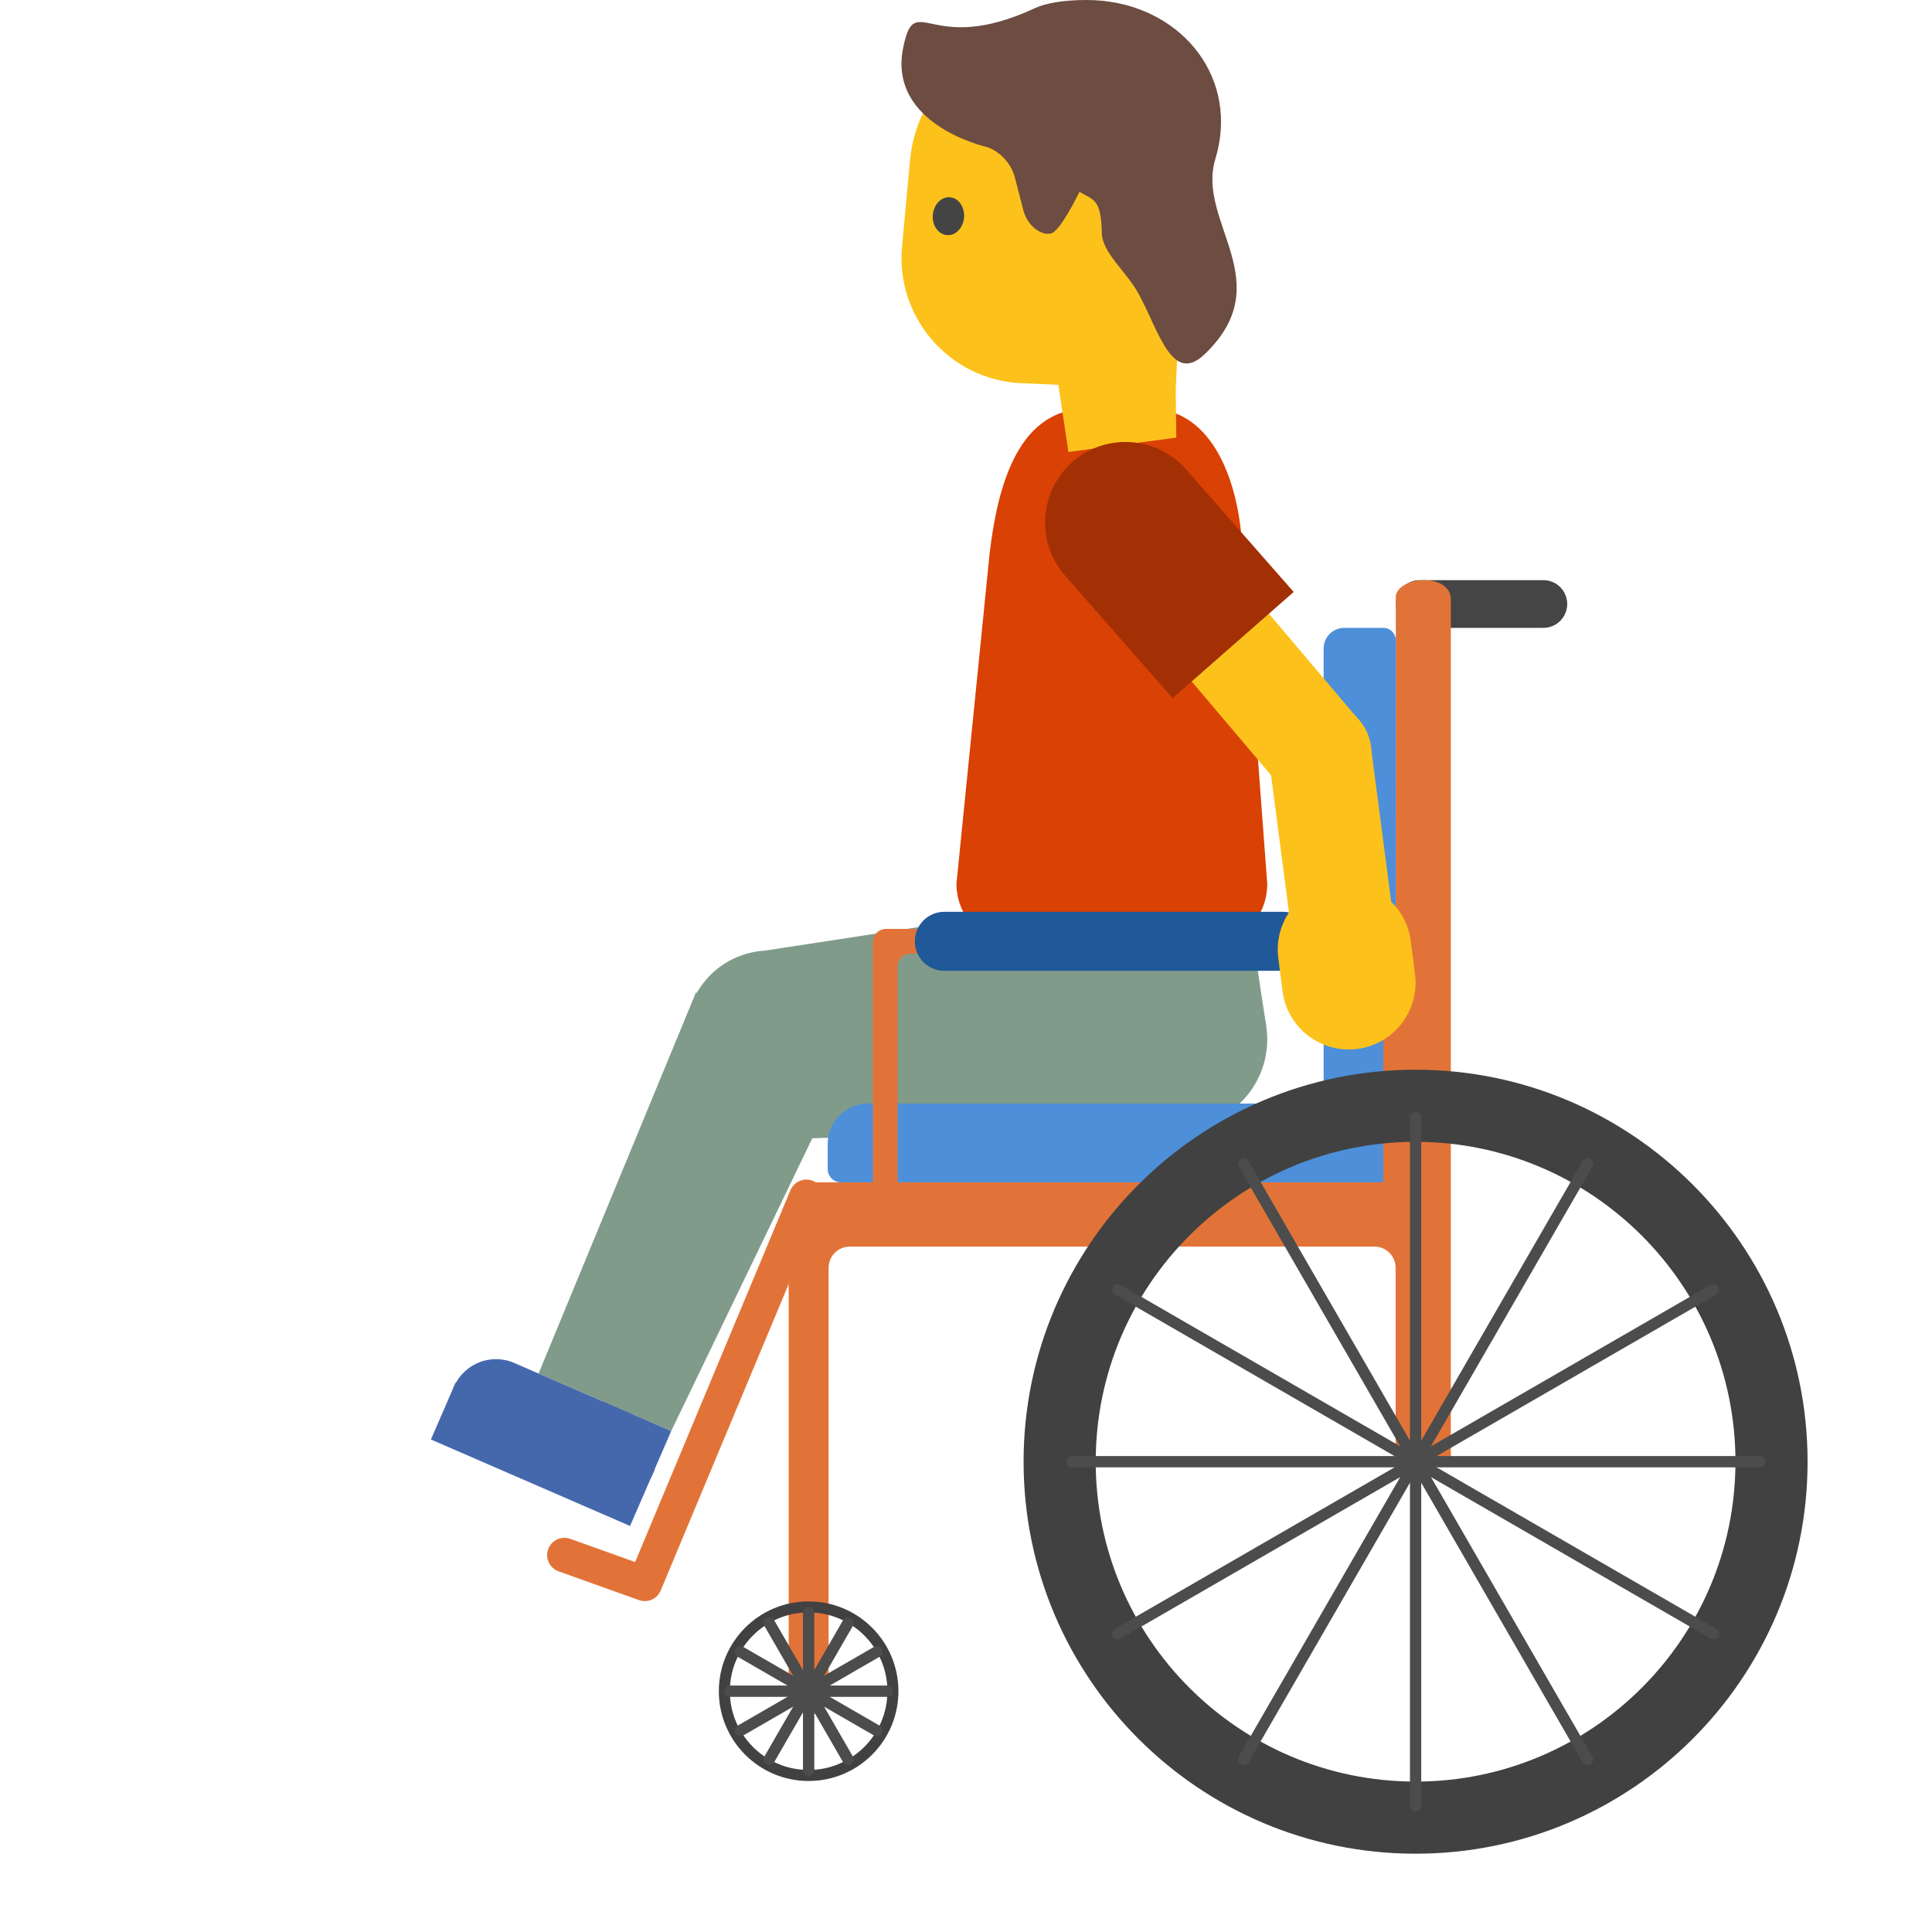
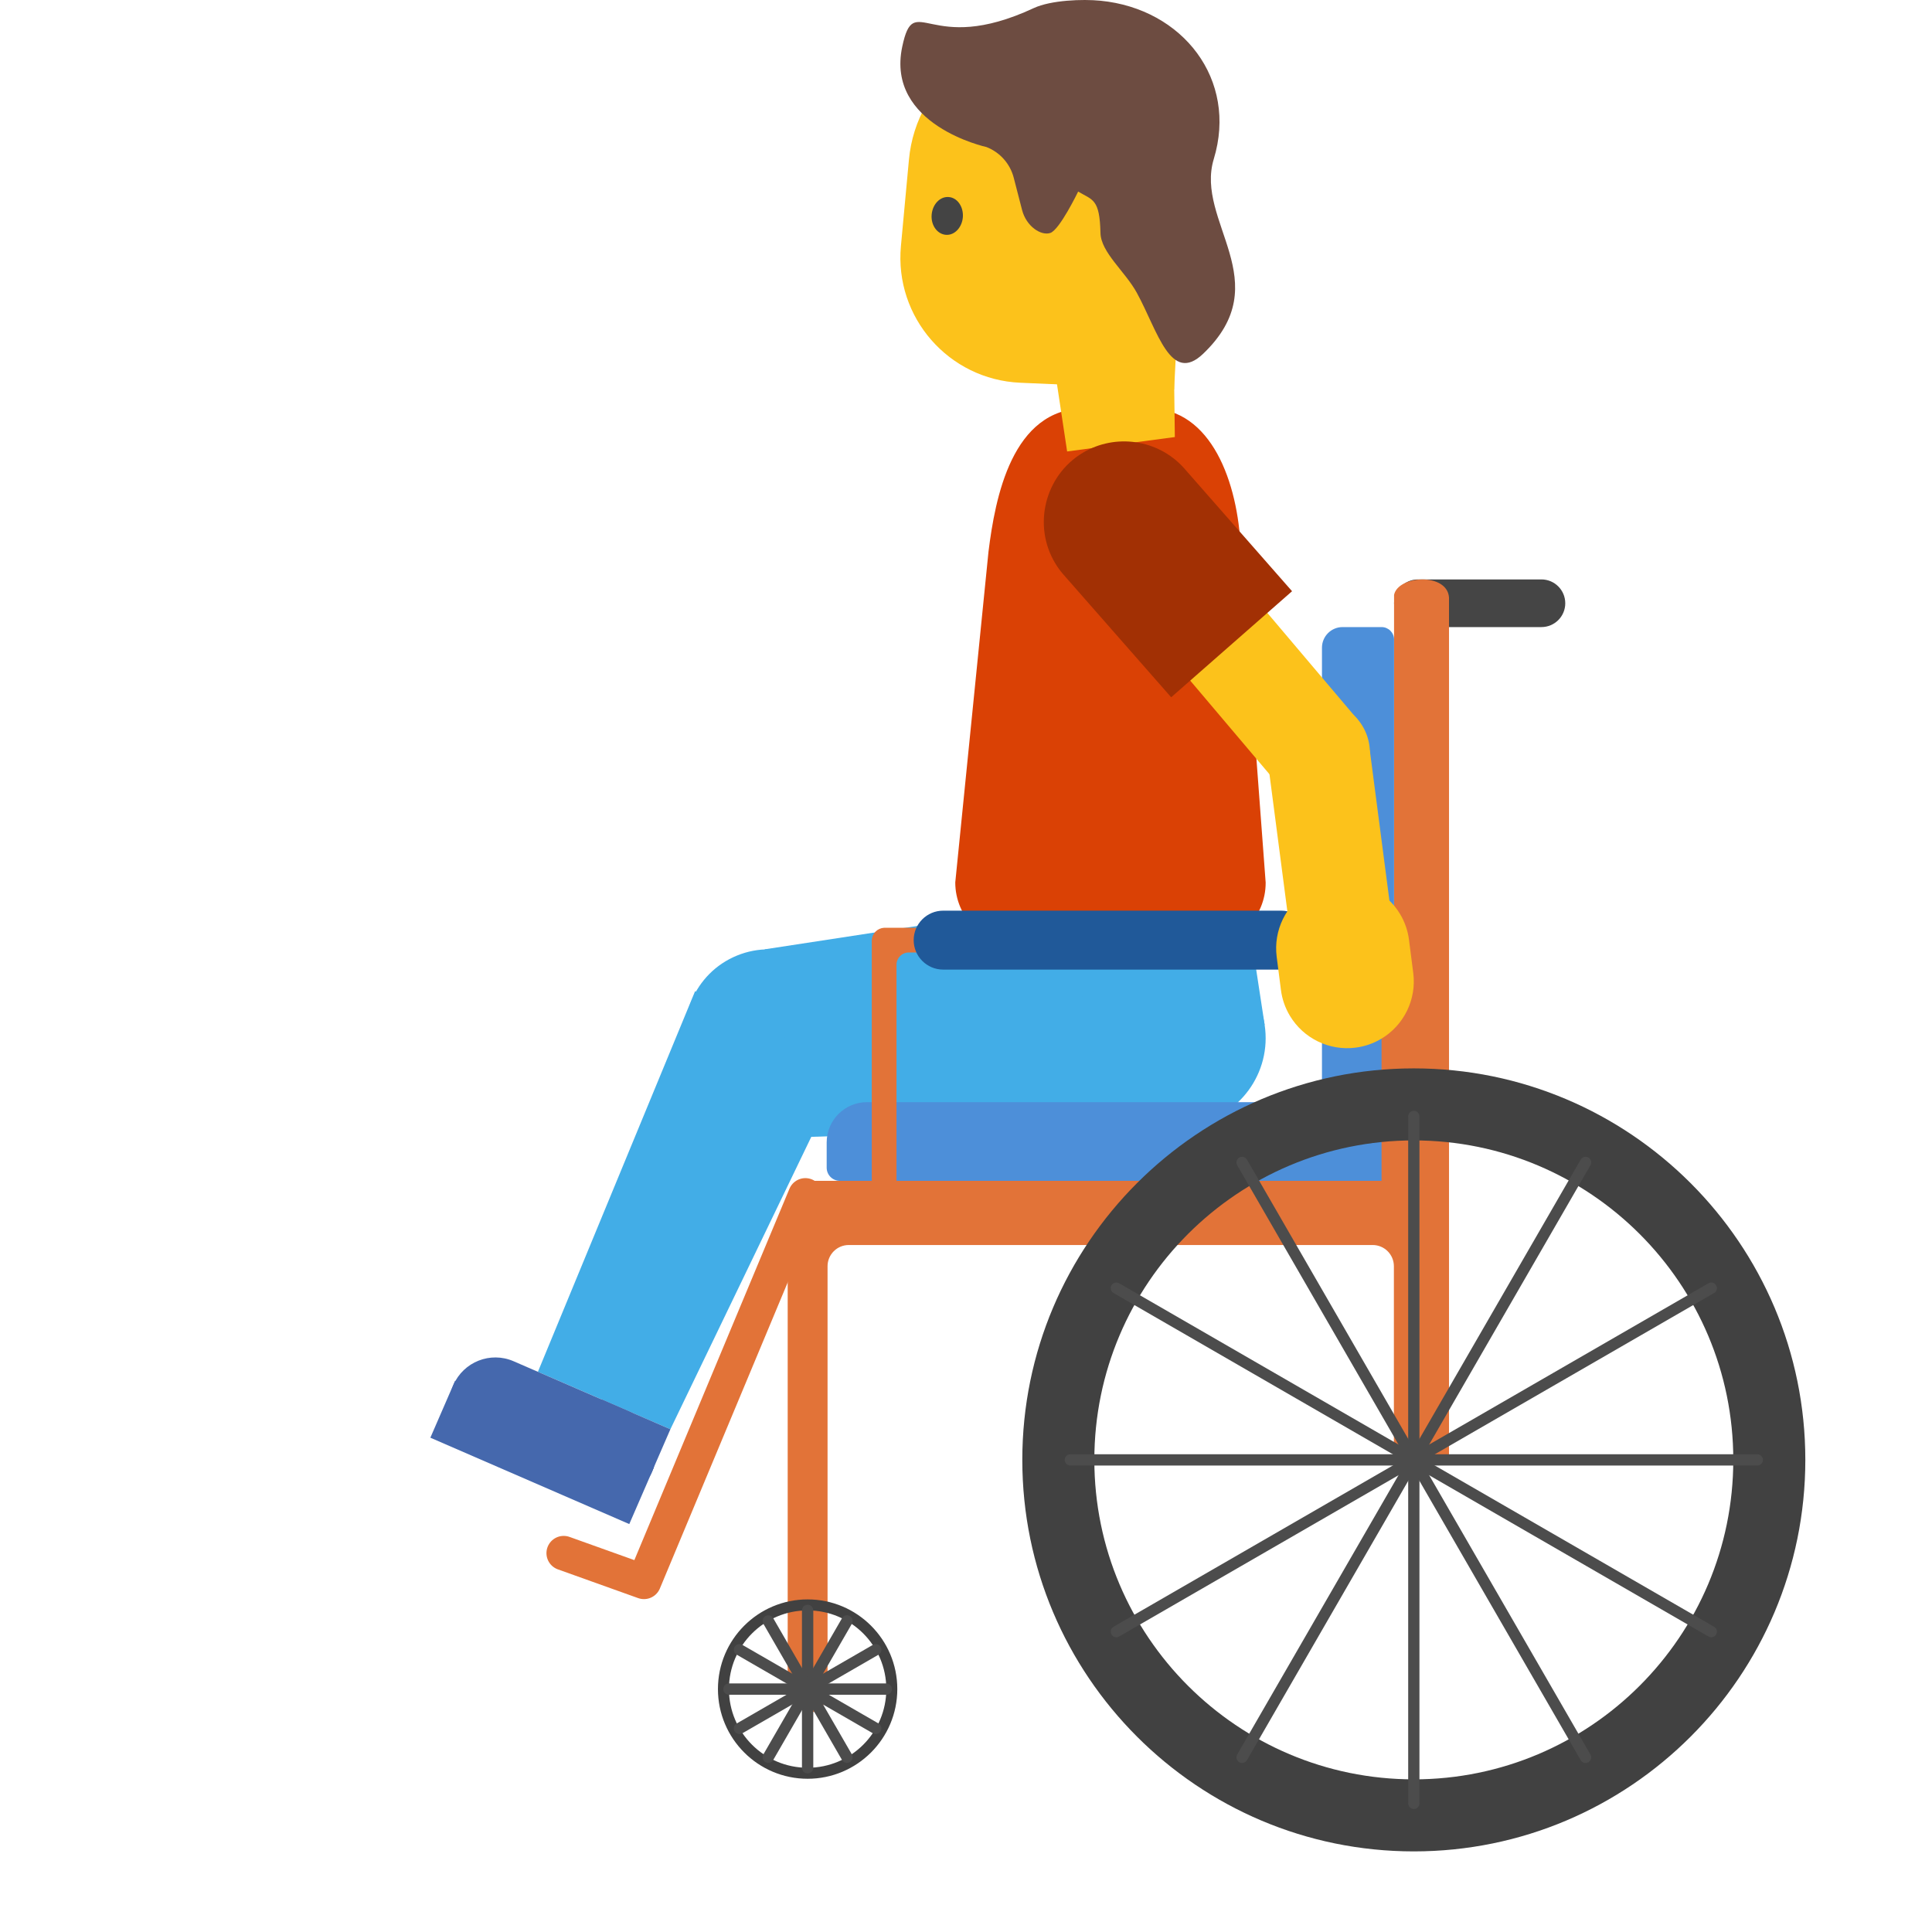
- <svg xmlns="http://www.w3.org/2000/svg" width="100%" height="100%" viewBox="0 0 128 128" version="1.1" xml:space="preserve" style="fill-rule:evenodd;clip-rule:evenodd;stroke-linecap:round;stroke-linejoin:round;stroke-miterlimit:1.5;">
-   <g transform="matrix(0.686704,0.726937,-0.726937,0.686704,75.4839,-32.102)">
-     <g transform="matrix(0.940823,0.200582,-0.200582,0.940823,27.819,-11.2384)">
-       <path d="M56.58,97.15L45.19,90.83L55.72,65.57L70.813,72.043L56.58,97.15Z" style="fill:rgb(129,155,138);fill-rule:nonzero;" />
+ <svg xmlns="http://www.w3.org/2000/svg" width="100%" height="100%" viewBox="0 0 534 534" version="1.1" xml:space="preserve" style="fill-rule:evenodd;clip-rule:evenodd;stroke-linecap:round;stroke-linejoin:round;stroke-miterlimit:1.5;">
+   <g>
+     <g>
+       <path d="M213.488,314.553l-2.104,-52.168l108.429,-16.602l9.299,65.164l-115.624,3.606Z" style="fill:#42ade7;fill-rule:nonzero;" />
    </g>
-     <g transform="matrix(0.921407,0.637254,-0.637254,0.921407,22.2003,-54.0698)">
-       <circle cx="100.597" cy="62.284" r="5.219" style="fill:rgb(129,155,138);" />
+     <g>
+       <path d="M349.542,283.251c2.035,13.291 -7.105,25.733 -20.396,27.768c-13.29,2.034 -25.733,-7.105 -27.767,-20.396c-2.034,-13.291 7.105,-25.733 20.396,-27.767c13.291,-2.035 25.733,7.104 27.767,20.395Z" style="fill:#42ade7;" />
    </g>
-     <g transform="matrix(1.02647,0.709914,-0.804869,1.16376,19.1722,-82.362)">
-       <rect x="97.204" y="60.409" width="7.987" height="8.265" style="fill:rgb(129,155,138);" />
+     <g>
+       <path d="M349.543,283.252l-6.284,-41.056l-48.167,7.372l6.283,41.056l48.168,-7.372Z" style="fill:#42ade7;" />
    </g>
  </g>
-   <g transform="matrix(0.918396,0,0,0.918396,16.3735,-4.39112)">
-     <path d="M69.01,73.11L55.76,73.11C53.242,73.11 51.17,71.038 51.17,68.52L53.57,44.63C54.05,40.75 55.26,34.27 60.55,34.27L65.13,34.27C69.69,34.27 71.59,39.66 71.79,44.41L73.59,68.53C73.6,71.05 71.55,73.11 69.01,73.11Z" style="fill:rgb(218,65,5);fill-rule:nonzero;" />
+   <g>
+     <path d="M332.3,261.47l-50.703,0c-9.636,0 -17.564,-7.929 -17.564,-17.564l9.184,-91.419c1.836,-14.847 6.467,-39.644 26.71,-39.644l17.526,-0c17.449,-0 24.72,20.626 25.485,38.802l6.888,92.299c0.038,9.643 -7.806,17.526 -17.526,17.526Z" style="fill:#da4105;fill-rule:nonzero;" />
  </g>
-   <g transform="matrix(0.717327,0,0,0.717327,33.8521,34.716)">
-     <g transform="matrix(1,0,0,1,5.47848,1.42109e-14)">
-       <g transform="matrix(1.843,0,0,1.843,-39.8784,-79.2615)">
-         <path d="M71.599,47.017C71.599,46.357 71.063,45.821 70.403,45.821L64.204,45.821C63.545,45.821 63.009,46.357 63.009,47.017C63.009,47.677 63.545,48.212 64.204,48.212L70.403,48.212C71.063,48.212 71.599,47.677 71.599,47.017Z" style="fill:rgb(69,69,69);" />
+   <g>
+     <g>
+       <g>
+         <path d="M432.635,166.74c-0,-3.635 -2.953,-6.588 -6.588,-6.588l-34.147,0c-3.63,0 -6.583,2.953 -6.583,6.588c0,3.636 2.953,6.583 6.583,6.583l34.147,-0c3.635,-0 6.588,-2.947 6.588,-6.583Z" style="fill:#454545;" />
      </g>
-       <g transform="matrix(1.843,0,0,1.843,-39.8784,-79.2615)">
-         <path d="M64.991,90.136C64.782,91.14 63.084,91.227 63,90L63,80.283C63,79.695 62.523,79.218 61.935,79.218L35.648,79.218C35.365,79.218 35.094,79.33 34.895,79.53C34.695,79.73 34.583,80 34.583,80.283L34.583,101.5C34.445,103.524 32.649,102.466 32.583,101.5L32.583,76.998C32.634,76.222 33.025,76.035 33.583,75.998L61.936,75.998C62.524,75.998 63,75.522 63,74.934C63.002,69.662 63.009,46.595 63.009,46.595C63.214,45.611 65.68,45.471 65.766,46.731L65.766,90C65.767,89.996 64.994,90.091 64.991,90.136Z" style="fill:rgb(226,115,56);fill-rule:nonzero;" />
+       <g>
+         <path d="M396.235,404.26c-1.151,5.531 -10.505,6.01 -10.967,-0.749l-0,-53.526c-0,-3.239 -2.628,-5.866 -5.867,-5.866l-144.801,-0c-1.559,-0 -3.052,0.616 -4.148,1.718c-1.102,1.102 -1.719,2.589 -1.719,4.148l0,116.873c-0.76,11.149 -10.653,5.322 -11.017,0l0,-134.968c0.281,-4.275 2.435,-5.305 5.509,-5.509l156.182,0c3.239,0 5.861,-2.622 5.861,-5.861c0.011,-29.04 0.049,-156.104 0.049,-156.104c1.129,-5.421 14.713,-6.192 15.187,0.749l0,238.346c0.006,-0.022 -4.252,0.501 -4.269,0.749Z" style="fill:#e27338;fill-rule:nonzero;" />
      </g>
-       <g transform="matrix(1.843,0,0,1.843,-47.294,-70.7295)">
-         <g transform="matrix(0.5625,0,0,0.5625,13.9817,41.7456)">
-           <path d="M42,90C46.415,90 50,93.585 50,98C50,102.415 46.415,106 42,106C37.585,106 34,102.415 34,98C34,93.585 37.585,90 42,90ZM42,90.981C45.874,90.981 49.019,94.126 49.019,98C49.019,101.874 45.874,105.019 42,105.019C38.126,105.019 34.981,101.874 34.981,98C34.981,94.126 38.126,90.981 42,90.981Z" style="fill:rgb(65,65,65);" />
+       <g>
+         <g>
+           <path d="M223.225,442.07c13.68,0 24.788,11.108 24.788,24.788c0,13.68 -11.108,24.789 -24.788,24.789c-13.68,-0 -24.788,-11.109 -24.788,-24.789c-0,-13.68 11.108,-24.788 24.788,-24.788Zm0,3.04c12.004,-0 21.749,9.745 21.749,21.748c-0,12.004 -9.745,21.749 -21.749,21.749c-12.004,-0 -21.748,-9.745 -21.748,-21.749c-0,-12.003 9.744,-21.748 21.748,-21.748Z" style="fill:#414141;" />
        </g>
-         <g transform="matrix(0.28125,0,0,0.28125,19.6067,71.5581)">
-           <path d="M64,75.963L64,104.037" style="fill:none;stroke:rgb(76,76,76);stroke-width:2.02px;" />
+         <g>
+           <path d="M223.225,445.111l0,43.494" style="fill:none;stroke:#4c4c4c;stroke-width:3.13px;" />
        </g>
-         <g transform="matrix(0.24357,0.140625,-0.140625,0.24357,34.6745,65.9493)">
-           <path d="M64,75.963L64,104.037" style="fill:none;stroke:rgb(76,76,76);stroke-width:2.02px;" />
+         <g>
+           <path d="M234.099,448.025l-21.747,37.667" style="fill:none;stroke:#4c4c4c;stroke-width:3.13px;" />
        </g>
-         <g transform="matrix(0.140625,0.24357,-0.24357,0.140625,50.528,68.6258)">
-           <path d="M64,75.963L64,104.037" style="fill:none;stroke:rgb(76,76,76);stroke-width:2.02px;" />
+         <g>
+           <path d="M242.059,455.985l-37.667,21.746" style="fill:none;stroke:#4c4c4c;stroke-width:3.13px;" />
        </g>
-         <g transform="matrix(7.80626e-17,0.28125,-0.28125,7.80626e-17,62.9192,78.8706)">
-           <path d="M64,75.963L64,104.037" style="fill:none;stroke:rgb(76,76,76);stroke-width:2.02px;" />
+         <g>
+           <path d="M244.972,466.858l-43.494,0" style="fill:none;stroke:#4c4c4c;stroke-width:3.13px;" />
        </g>
-         <g transform="matrix(-0.140625,0.24357,-0.24357,-0.140625,68.528,93.9383)">
-           <path d="M64,75.963L64,104.037" style="fill:none;stroke:rgb(76,76,76);stroke-width:2.02px;" />
+         <g>
+           <path d="M242.059,477.731l-37.667,-21.746" style="fill:none;stroke:#4c4c4c;stroke-width:3.13px;" />
        </g>
-         <g transform="matrix(-0.24357,0.140625,-0.140625,-0.24357,65.8514,109.792)">
-           <path d="M64,75.963L64,104.037" style="fill:none;stroke:rgb(76,76,76);stroke-width:2.02px;" />
+         <g>
+           <path d="M234.098,485.692l-21.747,-37.666" style="fill:none;stroke:#4c4c4c;stroke-width:3.13px;" />
        </g>
      </g>
-       <g transform="matrix(1.843,0,0,1.843,-39.8784,-79.2615)">
-         <path d="M63.001,72.05L36.561,72.05C35.444,72.05 34.539,72.955 34.539,74.072L34.539,75.337C34.539,75.702 34.835,75.998 35.2,75.998L62.32,75.998C62.5,75.998 62.674,75.926 62.802,75.798C62.929,75.67 63.001,75.497 63.001,75.316L63.001,72.05Z" style="fill:rgb(77,143,217);" />
+       <g>
+         <path d="M385.273,304.634l-145.644,-0c-6.153,-0 -11.138,4.985 -11.138,11.138l-0,6.968c-0,2.011 1.63,3.641 3.641,3.641l149.39,0c0.991,0 1.95,-0.396 2.655,-1.101c0.7,-0.706 1.096,-1.658 1.096,-2.656l0,-17.99Z" style="fill:#4d8fd9;" />
      </g>
-       <g transform="matrix(1.843,0,0,1.843,-39.8784,-79.2615)">
-         <path d="M63.009,48.839C63.009,48.493 62.728,48.212 62.382,48.212L60.426,48.212C59.854,48.212 59.391,48.676 59.391,49.248L59.391,72.05L63.009,72.05L63.009,48.839Z" style="fill:rgb(77,143,217);" />
+       <g>
+         <path d="M385.317,176.777c0,-1.906 -1.548,-3.454 -3.454,-3.454l-10.774,-0c-3.151,-0 -5.701,2.556 -5.701,5.707l-0,125.604l19.929,-0l0,-127.857Z" style="fill:#4d8fd9;" />
      </g>
-       <g transform="matrix(1.25238,0,0,1,-7.3421,0)">
-         <path d="M66.843,37.408C67.289,37.51 67.608,37.774 67.645,38.542L67.645,60.802C67.585,61.997 65.908,62.566 65.82,60.802L65.82,39.685L30.907,39.685C30.667,39.685 30.438,39.805 30.268,40.017C30.099,40.229 30.004,40.516 30.004,40.816L30.004,60.802C29.888,63.105 28.238,61.996 28.178,60.802L28.178,38.542C28.208,37.927 28.589,37.437 29.091,37.399L66.733,37.399C66.769,37.402 66.806,37.405 66.843,37.408Z" style="fill:rgb(226,115,56);fill-rule:nonzero;" />
+       <g>
+         <path d="M385.686,256.457c1.67,0.305 2.864,1.094 3.003,3.39l-0,66.532c-0.225,3.572 -6.502,5.272 -6.832,-0l0,-63.116l-130.686,0c-0.898,0 -1.755,0.359 -2.392,0.992c-0.632,0.634 -0.988,1.492 -0.988,2.388l0,59.736c-0.434,6.883 -6.61,3.569 -6.835,-0l-0,-66.532c0.112,-1.838 1.538,-3.303 3.418,-3.417l140.901,0c0.134,0.009 0.273,0.018 0.411,0.027Z" style="fill:#e27338;fill-rule:nonzero;" />
      </g>
-       <g transform="matrix(1.35467,0,0,1,-13.3932,-0.472337)">
-         <path d="M60.483,39.015C60.483,37.511 59.582,36.29 58.472,36.29L35.39,36.29C34.28,36.29 33.378,37.511 33.378,39.015C33.378,40.519 34.28,41.74 35.39,41.74L58.472,41.74C59.582,41.74 60.483,40.519 60.483,39.015Z" style="fill:rgb(32,89,153);" />
+       <g>
+         <path d="M362.285,259.849c0,-4.496 -3.648,-8.145 -8.142,-8.145l-93.457,0c-4.495,0 -8.147,3.649 -8.147,8.145c0,4.495 3.652,8.144 8.147,8.144l93.457,0c4.494,0 8.142,-3.649 8.142,-8.144Z" style="fill:#205999;" />
      </g>
-       <g transform="matrix(2.26282,0,0,2.26282,-66.7471,-117.046)">
-         <g transform="matrix(2,0,0,2,-20,-106)">
-           <path d="M42,90C46.415,90 50,93.585 50,98C50,102.415 46.415,106 42,106C37.585,106 34,102.415 34,98C34,93.585 37.585,90 42,90ZM42,91.472C45.603,91.472 48.528,94.397 48.528,98C48.528,101.603 45.603,104.528 42,104.528C38.397,104.528 35.472,101.603 35.472,98C35.472,94.397 38.397,91.472 42,91.472Z" style="fill:rgb(65,65,65);" />
+       <g>
+         <g>
+           <path d="M390.775,295.297c59.72,-0 108.213,48.492 108.213,108.212c-0,59.719 -48.493,108.212 -108.213,108.212c-59.719,-0 -108.212,-48.493 -108.212,-108.212c0,-59.72 48.493,-108.212 108.212,-108.212Zm0,19.911c48.736,-0 88.302,39.565 88.302,88.301c-0,48.736 -39.566,88.301 -88.302,88.301c-48.736,-0 -88.301,-39.565 -88.301,-88.301c0,-48.736 39.565,-88.301 88.301,-88.301Z" style="fill:#414141;" />
        </g>
-         <path d="M64,75.963L64,104.037" style="fill:none;stroke:rgb(76,76,76);stroke-width:0.46px;" />
-         <g transform="matrix(0.866025,0.5,-0.5,0.866025,53.5744,-19.9423)">
-           <path d="M64,75.963L64,104.037" style="fill:none;stroke:rgb(76,76,76);stroke-width:0.46px;" />
+         <path d="M390.775,308.573l0,189.872" style="fill:none;stroke:#4c4c4c;stroke-width:3.11px;" />
+         <g>
+           <path d="M438.243,321.292l-94.935,164.433" style="fill:none;stroke:#4c4c4c;stroke-width:3.11px;" />
        </g>
-         <g transform="matrix(0.5,0.866025,-0.866025,0.5,109.942,-10.4256)">
-           <path d="M64,75.963L64,104.037" style="fill:none;stroke:rgb(76,76,76);stroke-width:0.46px;" />
+         <g>
+           <path d="M472.991,356.041l-164.434,94.936" style="fill:none;stroke:#4c4c4c;stroke-width:3.11px;" />
        </g>
-         <g transform="matrix(2.77556e-16,1,-1,2.77556e-16,154,26)">
-           <path d="M64,75.963L64,104.037" style="fill:none;stroke:rgb(76,76,76);stroke-width:0.46px;" />
+         <g>
+           <path d="M485.711,403.509l-189.871,-0" style="fill:none;stroke:#4c4c4c;stroke-width:3.11px;" />
        </g>
-         <g transform="matrix(-0.5,0.866025,-0.866025,-0.5,173.942,79.5744)">
-           <path d="M64,75.963L64,104.037" style="fill:none;stroke:rgb(76,76,76);stroke-width:0.46px;" />
+         <g>
+           <path d="M472.991,450.977l-164.434,-94.936" style="fill:none;stroke:#4c4c4c;stroke-width:3.11px;" />
        </g>
-         <g transform="matrix(-0.866025,0.5,-0.5,-0.866025,164.426,135.942)">
-           <path d="M64,75.963L64,104.037" style="fill:none;stroke:rgb(76,76,76);stroke-width:0.46px;" />
+         <g>
+           <path d="M438.246,485.724l-94.936,-164.434" style="fill:none;stroke:#4c4c4c;stroke-width:3.11px;" />
        </g>
      </g>
    </g>
-     <g transform="matrix(1,0,0,1,5.47848,-6.00073)">
-       <path d="M21.807,68.146L6.88,103.889L-0.543,101.232" style="fill:none;stroke:rgb(226,115,56);stroke-width:3.19px;" />
+     <g>
+       <path d="M222.603,330.394l-44.615,106.831l-22.186,-7.942" style="fill:none;stroke:#e27338;stroke-width:9.53px;" />
    </g>
  </g>
-   <g transform="matrix(-0.455105,0.754592,-0.754592,-0.455105,142.475,64.7284)">
-     <g transform="matrix(0.956731,-0.100237,0.100237,0.956731,14.8235,14.9728)">
-       <g transform="matrix(0.677079,-0.73591,0.73591,0.677079,-67.3195,53.0202)">
-         <circle cx="51.13" cy="93.56" r="6.54" style="fill:rgb(129,155,138);" />
+   <g>
+     <g>
+       <g>
+         <path d="M233.818,276.743c4.831,11.798 -0.824,25.299 -12.622,30.13c-11.798,4.832 -25.3,-0.824 -30.131,-12.622c-4.832,-11.798 0.824,-25.299 12.622,-30.131c11.798,-4.831 25.299,0.825 30.131,12.623Z" style="fill:#42ade7;" />
      </g>
-       <g transform="matrix(-0.183449,-0.983029,0.983029,-0.183449,-47.2217,146.219)">
-         <path d="M51.386,126.289L40.223,124.539L44.65,92.62L57.46,95.571L51.386,126.289Z" style="fill:rgb(129,155,138);fill-rule:nonzero;" />
+       <g>
+         <path d="M185.29,395.046l-36.613,-15.884l43.445,-105.201l41.179,21.45l-48.011,99.635Z" style="fill:#42ade7;fill-rule:nonzero;" />
      </g>
    </g>
-     <g transform="matrix(-0.274047,-0.922106,0.922106,-0.274047,-9.69521,158.6)">
-       <path d="M47.52,126.55L37.85,125.03C36.112,124.759 34.816,123.247 34.816,121.488C34.816,121.301 34.831,121.114 34.86,120.93C35.17,118.97 37,117.63 38.96,117.94L48.63,119.46C50.59,119.77 51.93,121.6 51.62,123.56C51.315,125.504 49.465,126.853 47.52,126.55Z" style="fill:rgb(69,104,173);fill-rule:nonzero;" />
-       <path d="M34.907,120.575L51.672,123.209L50.919,128L34.154,125.366L34.907,120.575Z" style="fill:rgb(69,104,173);fill-rule:nonzero;" />
-       <path d="M46.38,119.101L52.169,120.011L51.557,123.903L45.768,122.993L46.38,119.101Z" style="fill:rgb(69,104,173);fill-rule:nonzero;" />
+     <g>
+       <path d="M163.597,413.277l-31.713,-13.773c-5.702,-2.468 -8.791,-8.787 -7.231,-14.801c0.166,-0.639 0.383,-1.265 0.645,-1.868c2.798,-6.426 10.243,-9.385 16.669,-6.586l31.713,13.773c6.426,2.798 9.384,10.243 6.586,16.669c-2.767,6.376 -10.288,9.347 -16.669,6.586Z" style="fill:#4568ad;fill-rule:nonzero;" />
+       <path d="M125.774,381.663l54.981,23.874l-6.823,15.712l-54.982,-23.874l6.824,-15.712Z" style="fill:#4568ad;fill-rule:nonzero;" />
+       <path d="M166.306,386.799l18.985,8.246l-5.545,12.763l-18.984,-8.246l5.544,-12.763Z" style="fill:#4568ad;fill-rule:nonzero;" />
    </g>
  </g>
-   <g transform="matrix(0.918396,0,0,0.918396,16.3735,-4.39112)">
-     <path d="M66.9,26.13L67.03,36.35L59.25,37.39L56.22,17.31L66.9,26.13Z" style="fill:rgb(252,194,27);fill-rule:nonzero;" />
+   <g>
+     <path d="M324.226,81.694l0.497,39.108l-29.771,3.98l-11.595,-76.839l40.869,33.751Z" style="fill:#fcc21b;fill-rule:nonzero;" />
  </g>
-   <g transform="matrix(0.916199,-0.0634989,0.0634989,0.916199,14.6967,-0.314557)">
+   <g>
    <g>
-       <path d="M68.71,16.23L66.67,33.16L55.62,31.91C50.48,31.33 46.87,26.57 47.7,21.47L48.71,15.28C49.64,9.56 55.3,5.89 60.9,7.38L63.12,7.97C66.77,8.95 69.16,12.47 68.71,16.23Z" style="fill:rgb(252,194,27);fill-rule:nonzero;" />
+       <path d="M327.831,42.468l-3.309,65.17l-42.514,-1.848c-19.775,-0.854 -34.816,-18.071 -32.997,-37.759l2.218,-23.898c2.037,-22.082 22.673,-37.59 44.445,-33.383l8.631,1.665c14.193,2.775 24.249,15.58 23.526,30.053Z" style="fill:#fcc21b;fill-rule:nonzero;" />
    </g>
-     <path d="M52.31,19.68C52.2,20.43 51.62,20.97 51,20.88C50.38,20.79 49.96,20.12 50.07,19.37C50.18,18.62 50.76,18.08 51.38,18.17C52,18.25 52.41,18.93 52.31,19.68" style="fill:rgb(68,68,68);fill-rule:nonzero;" />
-     <g transform="matrix(0.987387,0.0684327,-0.0684327,0.987387,1.65181,-5.05761)">
-       <path d="M70.326,31.373C67.946,33.651 67.007,29.712 65.482,26.925C64.635,25.377 62.863,23.982 62.83,22.56C62.773,20.06 62.26,20.17 61.2,19.54C61.2,19.54 59.85,22.335 59.168,22.56C58.486,22.785 57.417,22.075 57.11,20.89L56.5,18.53C56.236,17.508 55.494,16.673 54.51,16.29C54.51,16.29 47.15,14.697 48.362,8.971C49.253,4.762 50.263,9.735 57.96,6.15C59.211,5.567 61.53,5.482 62.83,5.612C68.85,6.202 72.859,11.379 71.099,17.161C69.705,21.74 75.809,26.121 70.326,31.373Z" style="fill:rgb(109,76,65);fill-rule:nonzero;" />
+     <path d="M266.136,59.978c-0.221,2.892 -2.292,5.107 -4.683,4.927c-2.391,-0.179 -4.171,-2.626 -3.95,-5.518c0.222,-2.892 2.293,-5.107 4.684,-4.928c2.388,0.142 4.133,2.629 3.949,5.519" style="fill:#444;fill-rule:nonzero;" />
+     <g>
+       <path d="M332.56,97.769c-9.014,8.627 -12.57,-6.291 -18.346,-16.847c-3.208,-5.863 -9.92,-11.146 -10.045,-16.532c-0.215,-9.469 -2.158,-9.052 -6.173,-11.438c-0,-0 -5.113,10.586 -7.696,11.438c-2.583,0.852 -6.632,-1.837 -7.795,-6.325l-2.31,-8.939c-1,-3.87 -3.81,-7.033 -7.537,-8.484c-0,0 -27.876,-6.033 -23.285,-27.72c3.374,-15.941 7.2,2.894 36.352,-10.684c4.738,-2.208 13.521,-2.53 18.444,-2.038c22.801,2.235 37.985,21.842 31.319,43.741c-5.28,17.343 17.839,33.936 -2.928,53.828Z" style="fill:#6d4c41;fill-rule:nonzero;" />
    </g>
  </g>
-   <g transform="matrix(0.787234,-0.472985,0.472985,0.787234,5.01011,30.5338)">
-     <path d="M69.732,63.733L62.418,64.924L60.01,50.13L67.324,48.94L69.732,63.733Z" style="fill:rgb(252,194,27);fill-rule:nonzero;" />
+   <g>
+     <path d="M375.209,198.852l-21.643,18.321l-37.054,-43.781l21.645,-18.318l37.052,43.778Z" style="fill:#fcc21b;fill-rule:nonzero;" />
  </g>
-   <g transform="matrix(0.0310539,-0.917871,0.917871,0.0310539,26.3302,108.56)">
-     <circle cx="66.05" cy="64.33" r="3.75" style="fill:rgb(252,194,27);" />
+   <g>
+     <path d="M349.941,207.566c0.268,-7.915 6.912,-14.124 14.827,-13.856c7.916,0.267 14.125,6.911 13.857,14.827c-0.268,7.915 -6.912,14.124 -14.827,13.856c-7.916,-0.268 -14.124,-6.911 -13.857,-14.827Z" style="fill:#fcc21b;" />
  </g>
-   <g transform="matrix(0.787234,-0.472985,0.472985,0.787234,5.01011,30.5338)">
-     <path d="M59.02,55.43L70.45,53.36L68.33,41.67C67.788,38.967 65.392,37.004 62.635,37.004C59.448,37.004 56.826,39.626 56.826,42.813C56.826,43.123 56.85,43.433 56.9,43.74L59.02,55.43Z" style="fill:rgb(162,48,4);fill-rule:nonzero;" />
+   <g>
+     <path d="M323.709,192.728l33.413,-29.316l-29.992,-34.167c-7.105,-7.798 -18.833,-9.515 -27.876,-4.082c-10.454,6.281 -13.887,20.049 -7.607,30.503c0.611,1.017 1.301,1.986 2.07,2.895l29.992,34.167Z" style="fill:#a23004;fill-rule:nonzero;" />
  </g>
-   <g transform="matrix(0.787234,-0.472985,0.472985,0.787234,5.01011,30.5338)">
-     <path d="M64.284,77.709L57.492,74.746L62.565,63.114L69.357,66.077L64.284,77.709Z" style="fill:rgb(252,194,27);fill-rule:nonzero;" />
+   <g>
+     <path d="M384.883,255.432l-28.118,3.666l-6.284,-48.152l28.118,-3.667l6.284,48.153Z" style="fill:#fcc21b;fill-rule:nonzero;" />
  </g>
-   <g transform="matrix(0.787234,-0.472985,0.472985,0.787234,5.01011,30.5338)">
-     <path d="M57.4,83.98C58.012,84.25 58.674,84.389 59.342,84.389C61.249,84.389 62.984,83.256 63.75,81.51L64.72,79.3C64.99,78.688 65.129,78.026 65.129,77.358C65.129,75.451 63.996,73.716 62.25,72.95C61.638,72.68 60.976,72.541 60.308,72.541C58.401,72.541 56.666,73.674 55.9,75.42L54.93,77.63C54.661,78.241 54.522,78.902 54.522,79.57C54.522,81.477 55.654,83.212 57.4,83.98Z" style="fill:rgb(252,194,27);fill-rule:nonzero;" />
+   <g>
+     <path d="M374.661,289.568c2.539,-0.32 4.985,-1.169 7.176,-2.485c6.255,-3.759 9.713,-10.894 8.785,-18.131l-1.174,-9.161c-0.32,-2.539 -1.169,-4.985 -2.485,-7.176c-3.759,-6.255 -10.894,-9.713 -18.131,-8.785c-2.54,0.32 -4.985,1.169 -7.176,2.486c-6.255,3.758 -9.713,10.894 -8.785,18.13l1.174,9.161c0.321,2.534 1.168,4.977 2.485,7.168c3.758,6.255 10.89,9.715 18.131,8.793Z" style="fill:#fcc21b;fill-rule:nonzero;" />
  </g>
</svg>
